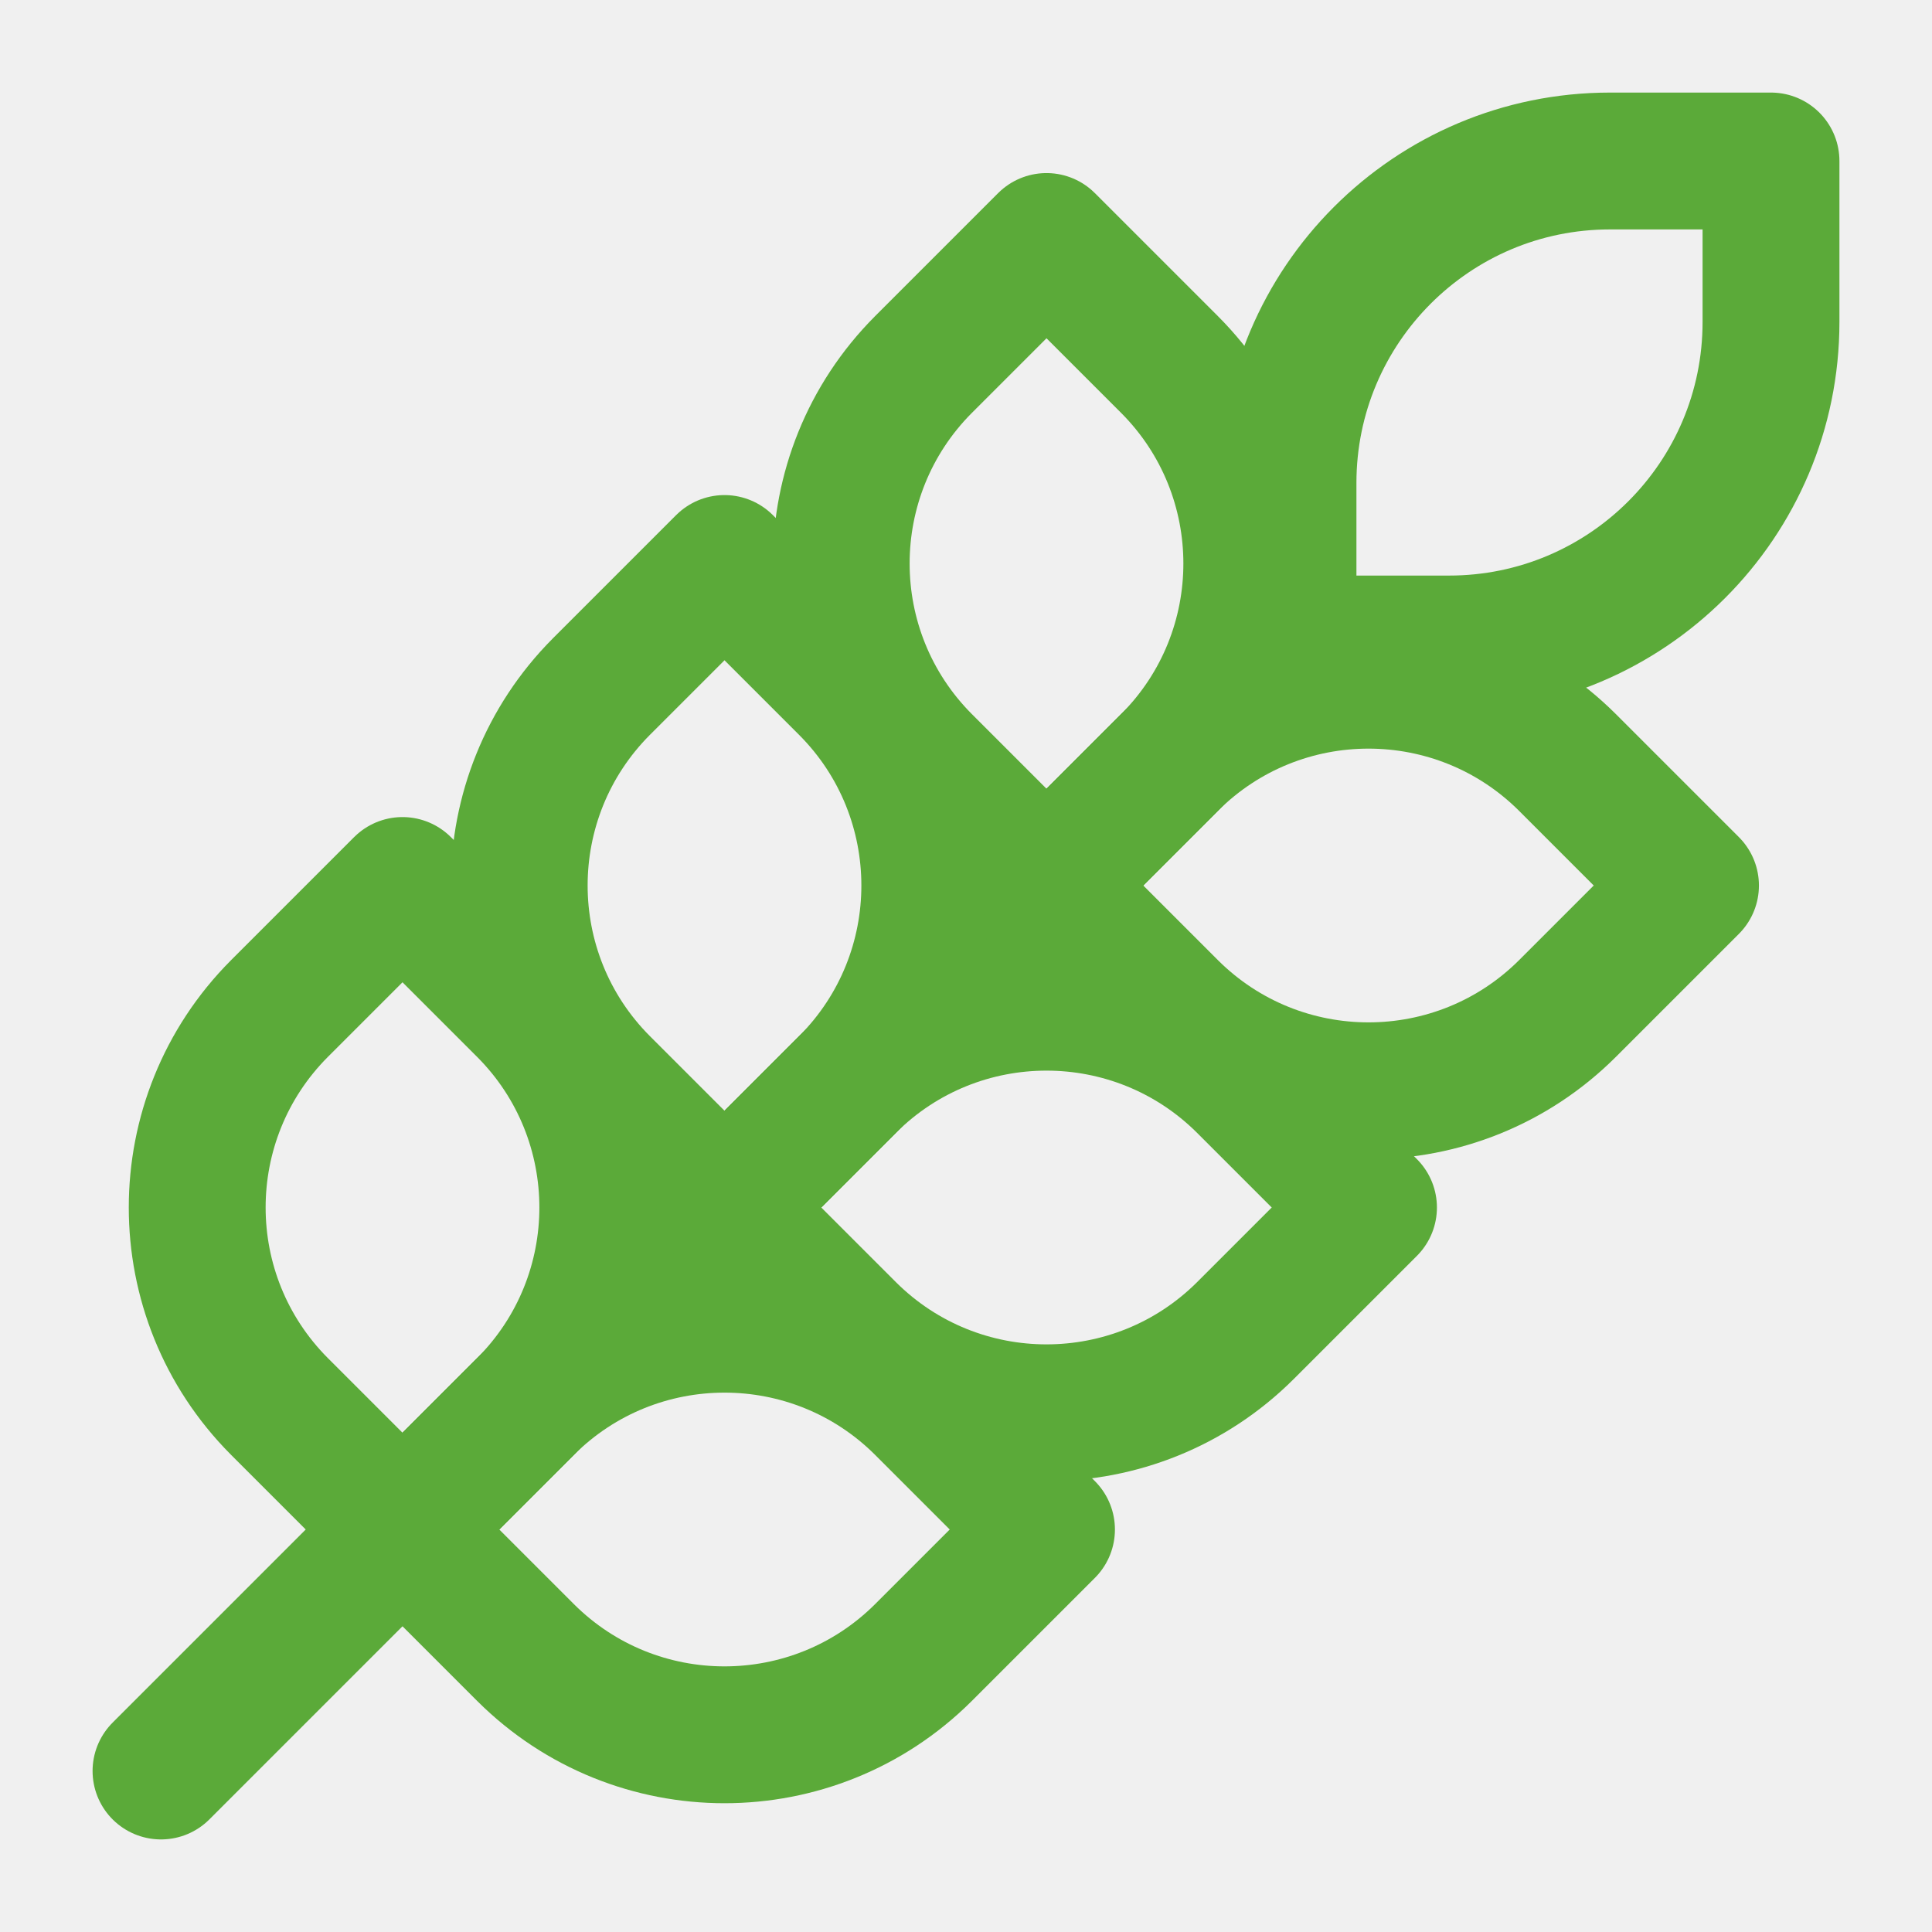
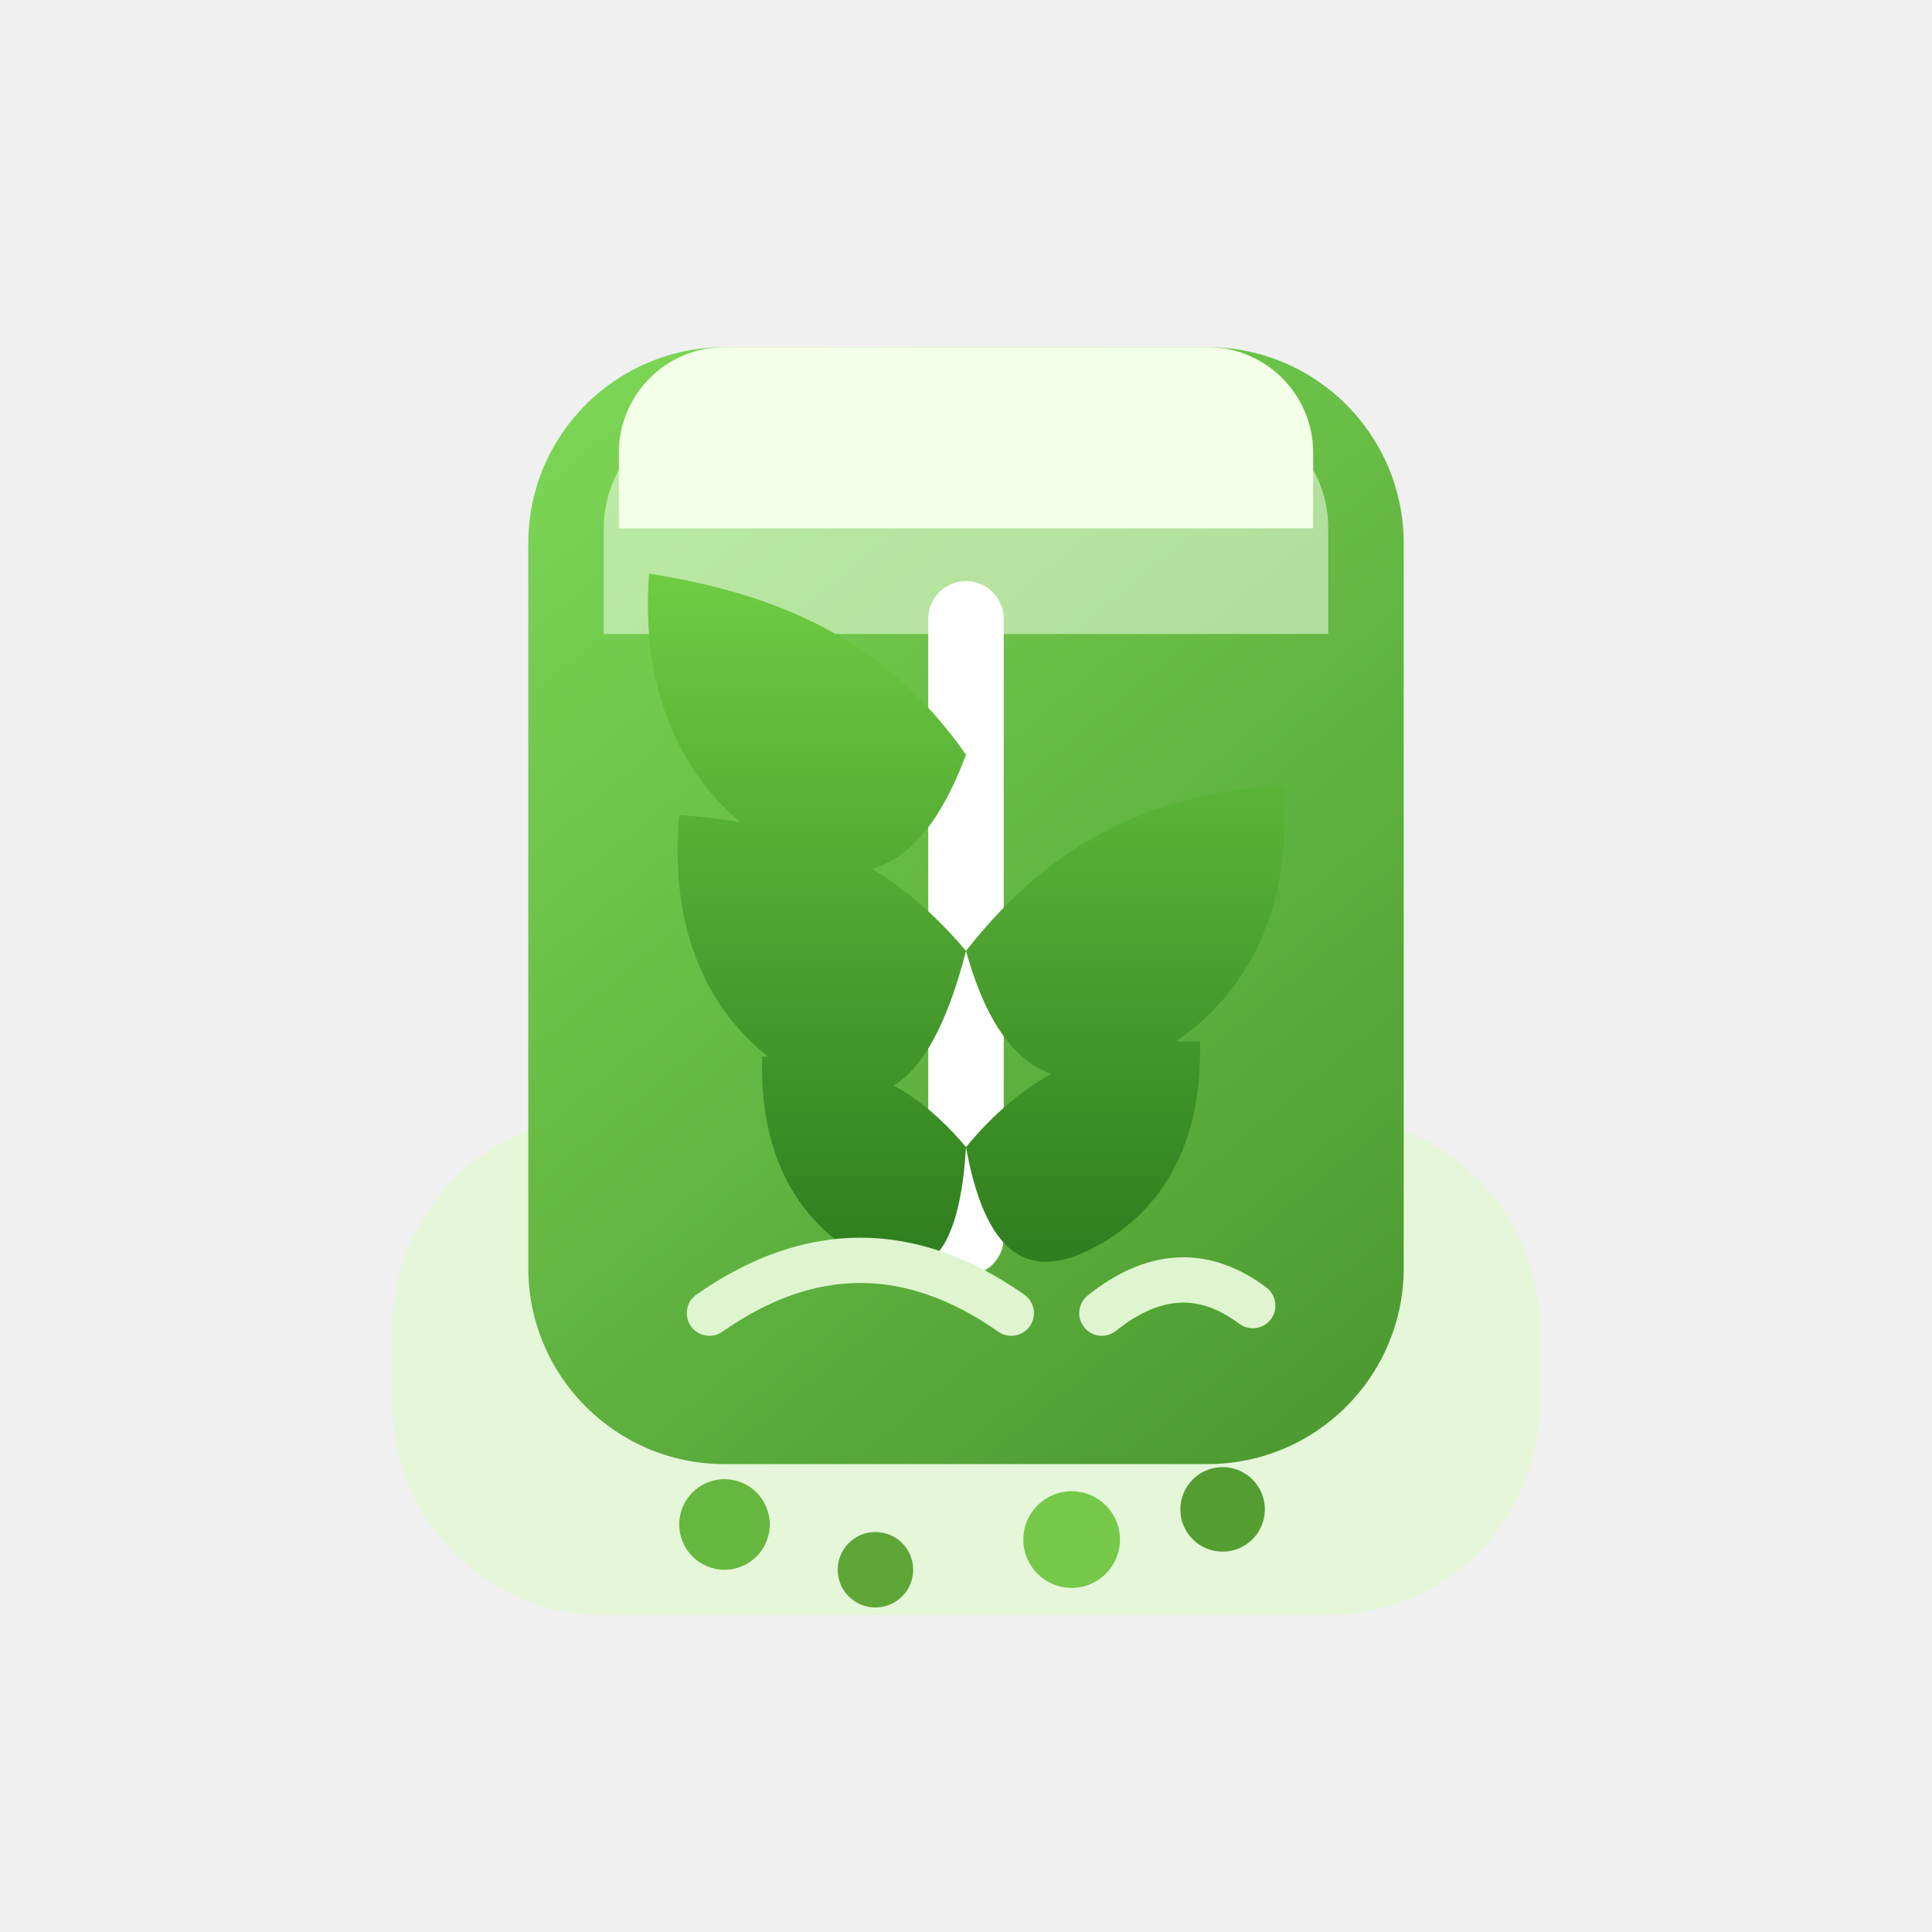
- <svg xmlns="http://www.w3.org/2000/svg" width="96" height="96" viewBox="0 0 24 24" fill="none" stroke="#5BAA39" stroke-width="1.7" stroke-linecap="round" stroke-linejoin="round">
-   <path d="M2 22 16 8" />
-   <path d="M3.47 12.53 5 11l1.53 1.53a3.5 3.5 0 0 1 0 4.94L5 19l-1.53-1.53a3.5 3.5 0 0 1 0-4.94Z" />
-   <path d="M7.47 8.53 9 7l1.53 1.53a3.5 3.5 0 0 1 0 4.94L9 15l-1.53-1.53a3.5 3.5 0 0 1 0-4.94Z" />
-   <path d="M11.47 4.53 13 3l1.53 1.53a3.5 3.5 0 0 1 0 4.94L13 11l-1.53-1.53a3.5 3.5 0 0 1 0-4.94Z" />
-   <path d="M20 2h2v2a4 4 0 0 1-4 4h-2V6a4 4 0 0 1 4-4Z" />
-   <path d="M11.47 17.47 13 19l-1.53 1.53a3.5 3.5 0 0 1-4.94 0L5 19l1.53-1.53a3.5 3.5 0 0 1 4.94 0Z" />
-   <path d="M15.47 13.47 17 15l-1.53 1.53a3.5 3.5 0 0 1-4.94 0L9 15l1.53-1.53a3.5 3.5 0 0 1 4.94 0Z" />
-   <path d="M19.47 9.47 21 11l-1.53 1.53a3.5 3.5 0 0 1-4.94 0L13 11l1.53-1.53a3.5 3.5 0 0 1 4.94 0Z" />
+ <svg xmlns="http://www.w3.org/2000/svg" width="128" height="128" viewBox="0 0 128 128" fill="none">
+   <defs>
+     <linearGradient id="seedsBag" x1="30" y1="27" x2="89" y2="98" gradientUnits="userSpaceOnUse">
+       <stop stop-color="#7ED957" />
+       <stop offset="1" stop-color="#4B982F" />
+     </linearGradient>
+     <linearGradient id="seedsLeaf" x1="64" y1="34" x2="64" y2="84" gradientUnits="userSpaceOnUse">
+       <stop stop-color="#74D346" />
+       <stop offset="1" stop-color="#2E7D1E" />
+     </linearGradient>
+   </defs>
+   <path d="M26 88C26 80.268 32.268 74 40 74H88C95.732 74 102 80.268 102 88V93C102 100.732 95.732 107 88 107H40C32.268 107 26 100.732 26 93V88Z" fill="#E5F6D9" />
+   <path d="M35 36C35 28.82 40.82 23 48 23H80C87.18 23 93 28.82 93 36V84C93 91.18 87.18 97 80 97H48C40.82 97 35 91.18 35 84V36Z" fill="url(#seedsBag)" />
+   <path d="M40 35C40 30.582 43.582 27 48 27H80C84.418 27 88 30.582 88 35V42H40V35Z" fill="#F5FFE9" fill-opacity="0.54" />
+   <path d="M48 23H80C83.866 23 87 26.134 87 30V35H41V30C41 26.134 44.134 23 48 23Z" fill="#F4FFE8" />
+   <path d="M64 41V82" stroke="#FFFFFF" stroke-width="5" stroke-linecap="round" />
+   <path d="M64 50C58.668 42.374 51.574 39.361 43 38C42.409 45.98 45.232 52.555 51.628 56.285C56.409 59.074 60.888 58.372 64 50Z" fill="url(#seedsLeaf)" />
+   <path d="M64 63C70.195 55.074 77.139 52.602 85 52C85.751 60.213 82.586 66.789 75.839 70.236C70.819 72.801 66.394 71.674 64 63Z" fill="url(#seedsLeaf)" />
+   <path d="M64 63C58.309 56.256 52.207 54.532 45 54C44.29 61.771 46.994 68.058 53.056 71.446C57.441 73.897 61.41 73.102 64 63Z" fill="url(#seedsLeaf)" />
+   <path d="M64 76C68.544 70.474 73.624 68.874 79.5 69C79.668 75.241 77.401 80.068 72.452 82.667C68.746 84.613 65.434 83.993 64 76Z" fill="url(#seedsLeaf)" />
+   <path d="M64 76C60.078 71.298 55.76 69.926 50.5 70C50.308 76.022 52.475 80.691 57.01 83.228C60.42 85.136 63.5 84.563 64 76Z" fill="url(#seedsLeaf)" />
+   <path d="M47 87C53.667 82.333 60.333 82.333 67 87" stroke="#DFF5D0" stroke-width="3" stroke-linecap="round" />
+   <path d="M73 87C76.333 84.333 79.667 84 83 86.5" stroke="#DFF5D0" stroke-width="3" stroke-linecap="round" />
+   <circle cx="48" cy="101" r="3" fill="#66B73E" />
+   <circle cx="58" cy="104" r="2.5" fill="#5EA635" />
+   <circle cx="71" cy="102" r="3.2" fill="#75C848" />
+   <circle cx="81" cy="100" r="2.8" fill="#539D31" />
</svg>
